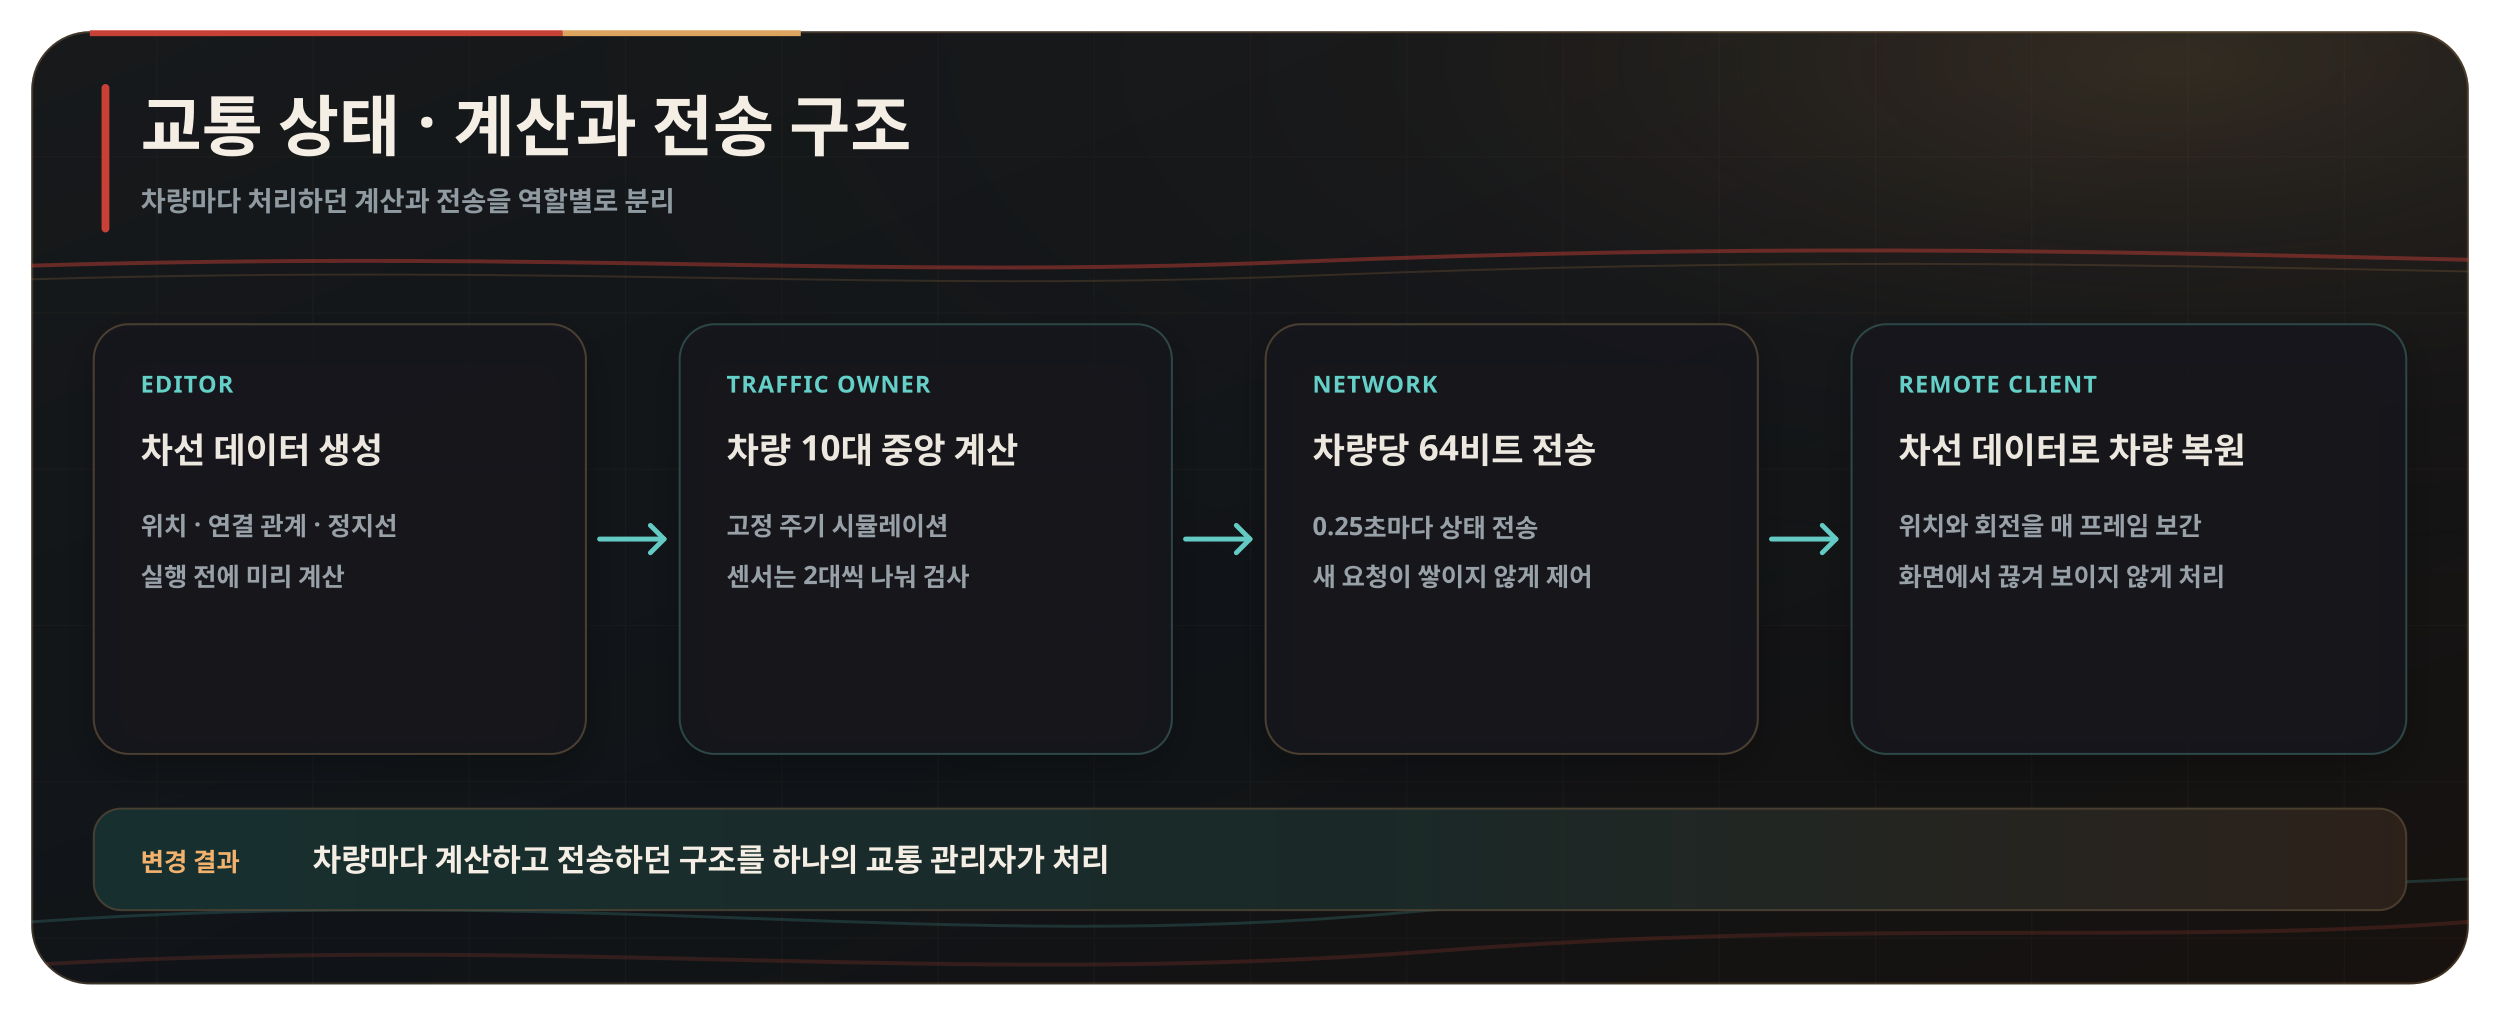
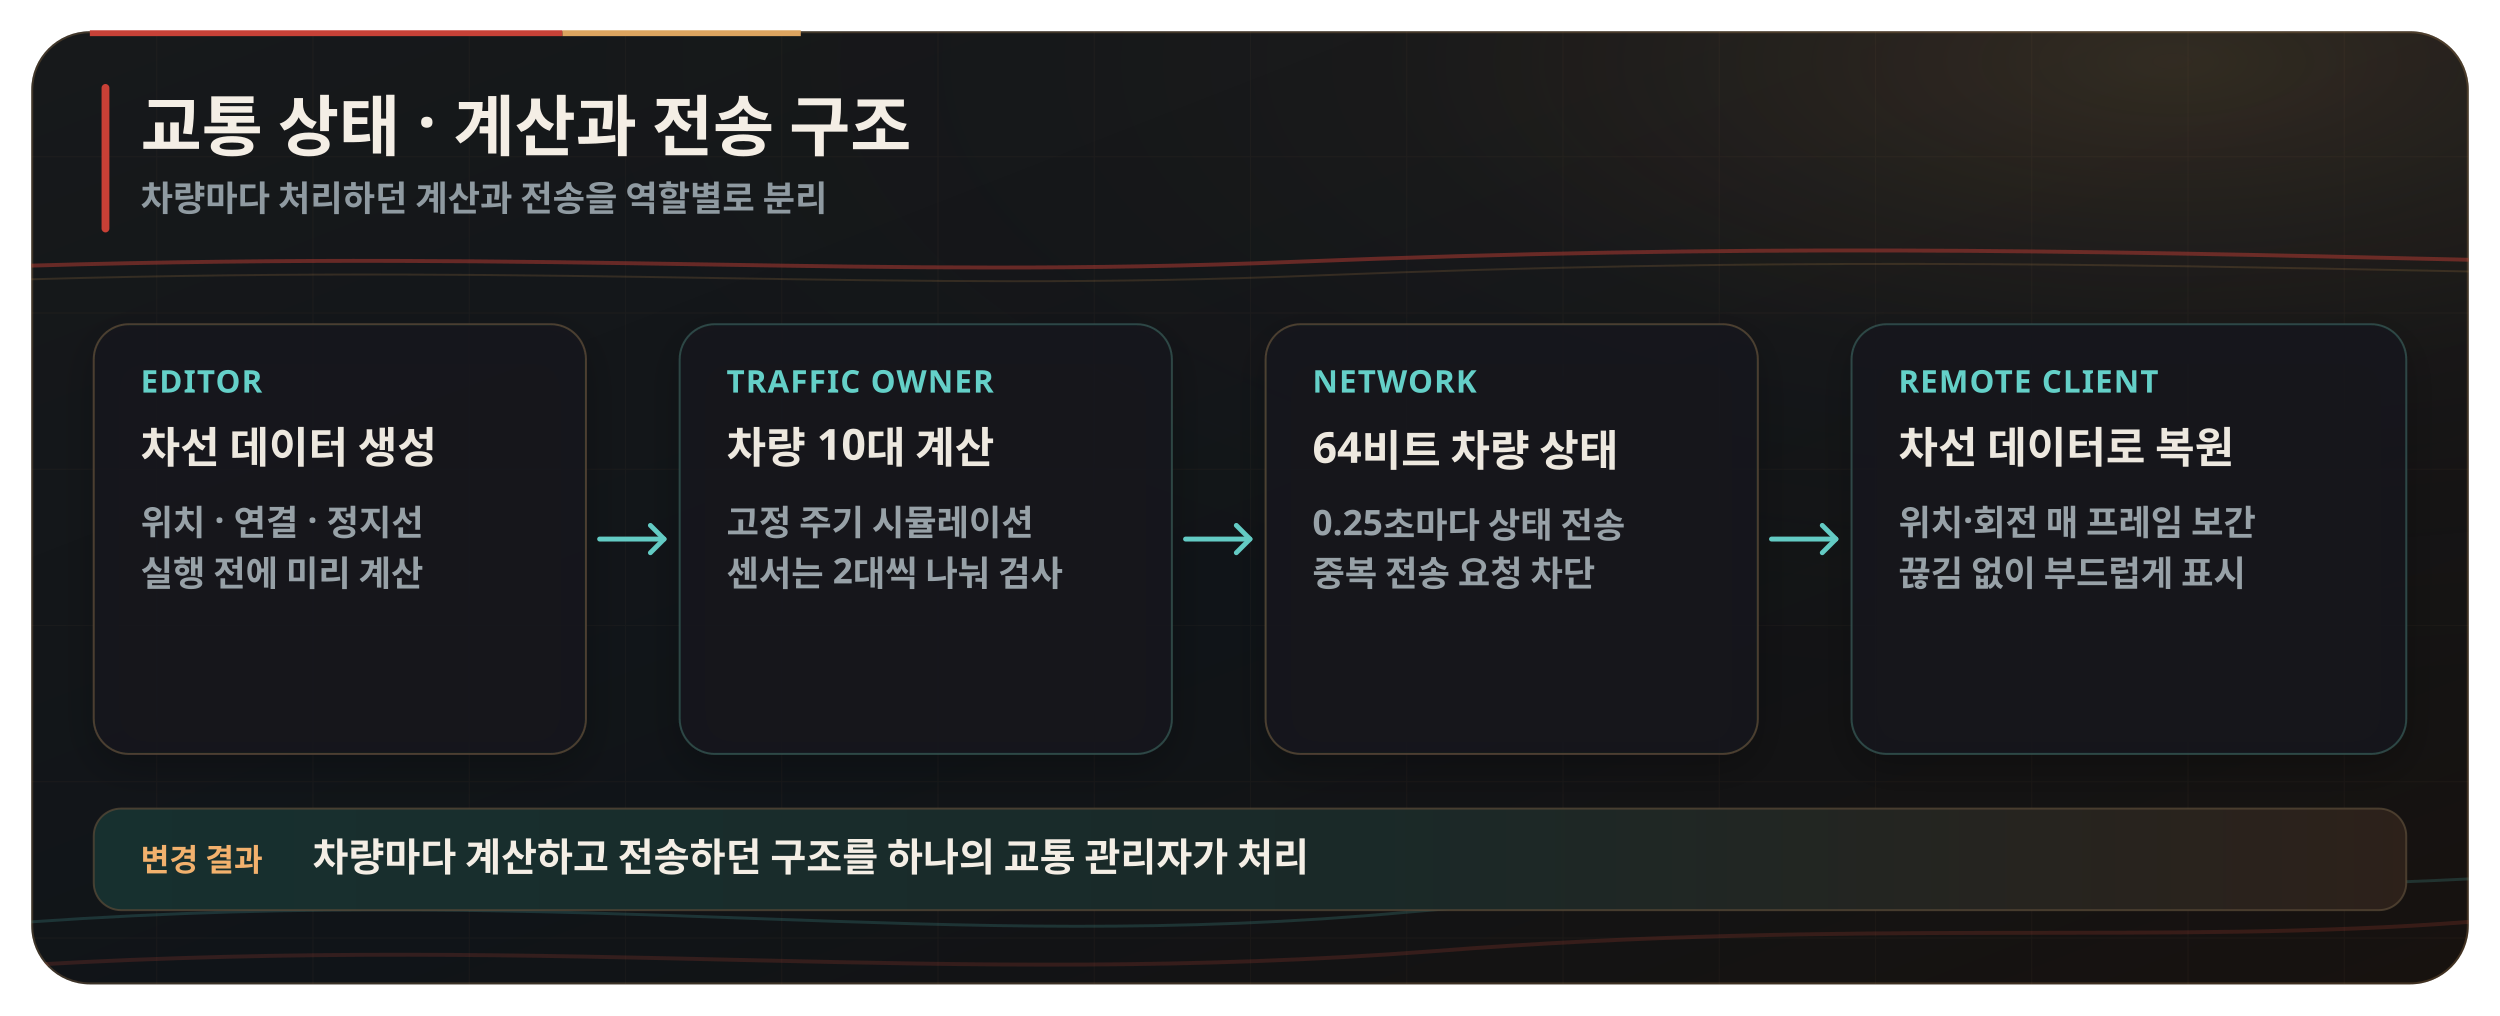
<svg xmlns="http://www.w3.org/2000/svg" width="1280" height="520" viewBox="0 0 1280 520" role="img" aria-labelledby="title desc">
  <defs>
    <linearGradient id="panelBackground" x1="0" y1="0" x2="1" y2="1">
      <stop offset="0" stop-color="#17191b" />
      <stop offset="0.55" stop-color="#101418" />
      <stop offset="1" stop-color="#17120f" />
    </linearGradient>
    <radialGradient id="stationLight" cx="88%" cy="3%" r="76%">
      <stop offset="0" stop-color="#d69a50" stop-opacity="0.17" />
      <stop offset="0.42" stop-color="#a46531" stop-opacity="0.045" />
      <stop offset="1" stop-color="#000000" stop-opacity="0" />
    </radialGradient>
    <linearGradient id="resultBar" x1="0" y1="0" x2="1" y2="0">
      <stop offset="0" stop-color="#17302f" />
      <stop offset="0.55" stop-color="#1a2928" />
      <stop offset="1" stop-color="#2d211a" />
    </linearGradient>
    <pattern id="streetGrid" width="80" height="80" patternUnits="userSpaceOnUse">
      <path d="M80 0H0V80" fill="none" stroke="#e9c08a" stroke-opacity="0.035" />
    </pattern>
    <filter id="cardShadow" x="-8%" y="-12%" width="116%" height="130%">
      <feDropShadow dx="0" dy="7" stdDeviation="10" flood-color="#000000" flood-opacity="0.24" />
    </filter>
    <clipPath id="panelClip">
      <rect x="16" y="16" width="1248" height="488" rx="30" />
    </clipPath>
    <style>
      text { font-family: Pretendard, "Noto Sans KR", "Segoe UI", sans-serif; }
      .title { fill: #f4eee5; font-size: 34px; font-weight: 750; }
-       .subtitle { fill: #8f9aa1; font-size: 14px; font-weight: 600; }
-       .role { fill: #64d0c8; font-size: 12px; font-weight: 750; letter-spacing: 0.6px; }
-       .card-title { fill: #ede8df; font-size: 18px; font-weight: 700; }
-       .card-body { fill: #97a1a7; font-size: 13px; font-weight: 600; }
-       .result-label { fill: #f2b16d; font-size: 13px; font-weight: 750; }
-       .result-text { fill: #f4eee5; font-size: 16px; font-weight: 700; }
+       .subtitle { fill: #8f9aa1; font-size: 18px; font-weight: 600; }
+       .role { fill: #64d0c8; font-size: 16px; font-weight: 750; letter-spacing: 0.6px; }
+       .card-title { fill: #ede8df; font-size: 22px; font-weight: 700; }
+       .card-body { fill: #97a1a7; font-size: 18px; font-weight: 600; }
+       .result-label { fill: #f2b16d; font-size: 16px; font-weight: 750; }
+       .result-text { fill: #f4eee5; font-size: 20px; font-weight: 700; }
    </style>
  </defs>
  <g clip-path="url(#panelClip)">
    <rect x="16" y="16" width="1248" height="488" rx="30" fill="url(#panelBackground)" />
    <rect x="16" y="16" width="1248" height="488" rx="30" fill="url(#stationLight)" />
    <rect x="16" y="16" width="1248" height="488" rx="30" fill="url(#streetGrid)" />
    <path d="M16 136 C290 128 445 143 664 134 C890 125 1055 128 1264 133" fill="none" stroke="#a83831" stroke-opacity="0.56" stroke-width="2" />
    <path d="M16 143 C295 135 456 150 675 141 C902 132 1068 135 1264 139" fill="none" stroke="#df9d53" stroke-opacity="0.16" />
    <path d="M16 472 C300 452 483 489 721 467 C943 447 1088 459 1264 450" fill="none" stroke="#54c9c2" stroke-opacity="0.18" stroke-width="1.5" />
    <path d="M16 494 C292 478 484 506 734 487 C951 470 1110 484 1264 472" fill="none" stroke="#b34236" stroke-opacity="0.22" stroke-width="2" />
  </g>
  <rect x="16.5" y="16.5" width="1247" height="487" rx="29.5" fill="none" stroke="#b98a55" stroke-opacity="0.26" />
  <path d="M46 17 H288" stroke="#c74137" stroke-width="3" />
  <path d="M288 17 H410" stroke="#dca45f" stroke-width="3" />
  <rect x="52" y="43" width="4" height="76" rx="2" fill="#c84036" />
  <text x="72" y="77" class="title">교통 상태 · 계산과 전송 구조</text>
  <text x="72" y="108" class="subtitle">차량마다 처리하던 계산과 전송을 역할별로 분리</text>
  <g filter="url(#cardShadow)">
    <rect x="48" y="166" width="252" height="220" rx="18" fill="#14191d" fill-opacity="0.97" stroke="#5b4b38" stroke-opacity="0.78" />
    <rect x="348" y="166" width="252" height="220" rx="18" fill="#14191d" fill-opacity="0.97" stroke="#355553" stroke-opacity="0.78" />
    <rect x="648" y="166" width="252" height="220" rx="18" fill="#14191d" fill-opacity="0.97" stroke="#5b4b38" stroke-opacity="0.78" />
    <rect x="948" y="166" width="284" height="220" rx="18" fill="#14191d" fill-opacity="0.97" stroke="#355553" stroke-opacity="0.78" />
  </g>
  <text x="72" y="201" class="role">EDITOR</text>
  <text x="72" y="237" class="card-title">차선 데이터 생성</text>
-   <text x="72" y="274" class="card-body">위치 · 연결 관계 · 정지선</text>
+   <text x="72" y="274" class="card-body">위치 · 연결 · 정지선</text>
  <text x="72" y="300" class="card-body">실행 전에 미리 계산</text>
  <text x="372" y="201" class="role">TRAFFIC OWNER</text>
-   <text x="372" y="237" class="card-title">차량 10대 중앙 계산</text>
+   <text x="372" y="237" class="card-title">차량 10대 계산</text>
  <text x="372" y="274" class="card-body">고정 주기 시뮬레이션</text>
  <text x="372" y="300" class="card-body">센서는 2대씩 나눠 검사</text>
  <text x="672" y="201" class="role">NETWORK</text>
-   <text x="672" y="237" class="card-title">차량당 64비트 전송</text>
+   <text x="672" y="237" class="card-title">64비트 차량 상태</text>
  <text x="672" y="274" class="card-body">0.25초마다 상태 전송</text>
-   <text x="672" y="300" class="card-body">새 요청이 쌓이지 않게 제어</text>
+   <text x="672" y="300" class="card-body">중복 전송 요청 차단</text>
  <text x="972" y="201" class="role">REMOTE CLIENT</text>
-   <text x="972" y="237" class="card-title">차선 데이터로 차량 복원</text>
-   <text x="972" y="274" class="card-body">위치와 회전을 매 프레임 보간</text>
-   <text x="972" y="300" class="card-body">화면에서 끊겨 보이지 않게 처리</text>
+   <text x="972" y="237" class="card-title">차선 데이터로 복원</text>
+   <text x="972" y="274" class="card-body">위치·회전 매 프레임 보간</text>
+   <text x="972" y="300" class="card-body">끊김 없이 부드럽게 표시</text>
  <g fill="none" stroke="#63cbc4" stroke-width="2.5" stroke-linecap="round" stroke-linejoin="round">
    <path d="M307 276 H340" />
    <path d="M333 269 L340 276 L333 283" />
    <path d="M607 276 H640" />
    <path d="M633 269 L640 276 L633 283" />
    <path d="M907 276 H940" />
    <path d="M933 269 L940 276 L933 283" />
  </g>
  <rect x="48" y="414" width="1184" height="52" rx="14" fill="url(#resultBar)" stroke="#5b4b38" stroke-opacity="0.72" />
  <text x="72" y="446" class="result-label">변경 결과</text>
  <text x="160" y="446" class="result-text">차량마다 계산하고 전송하던 구조를 하나의 교통 관리자가 처리</text>
</svg>
